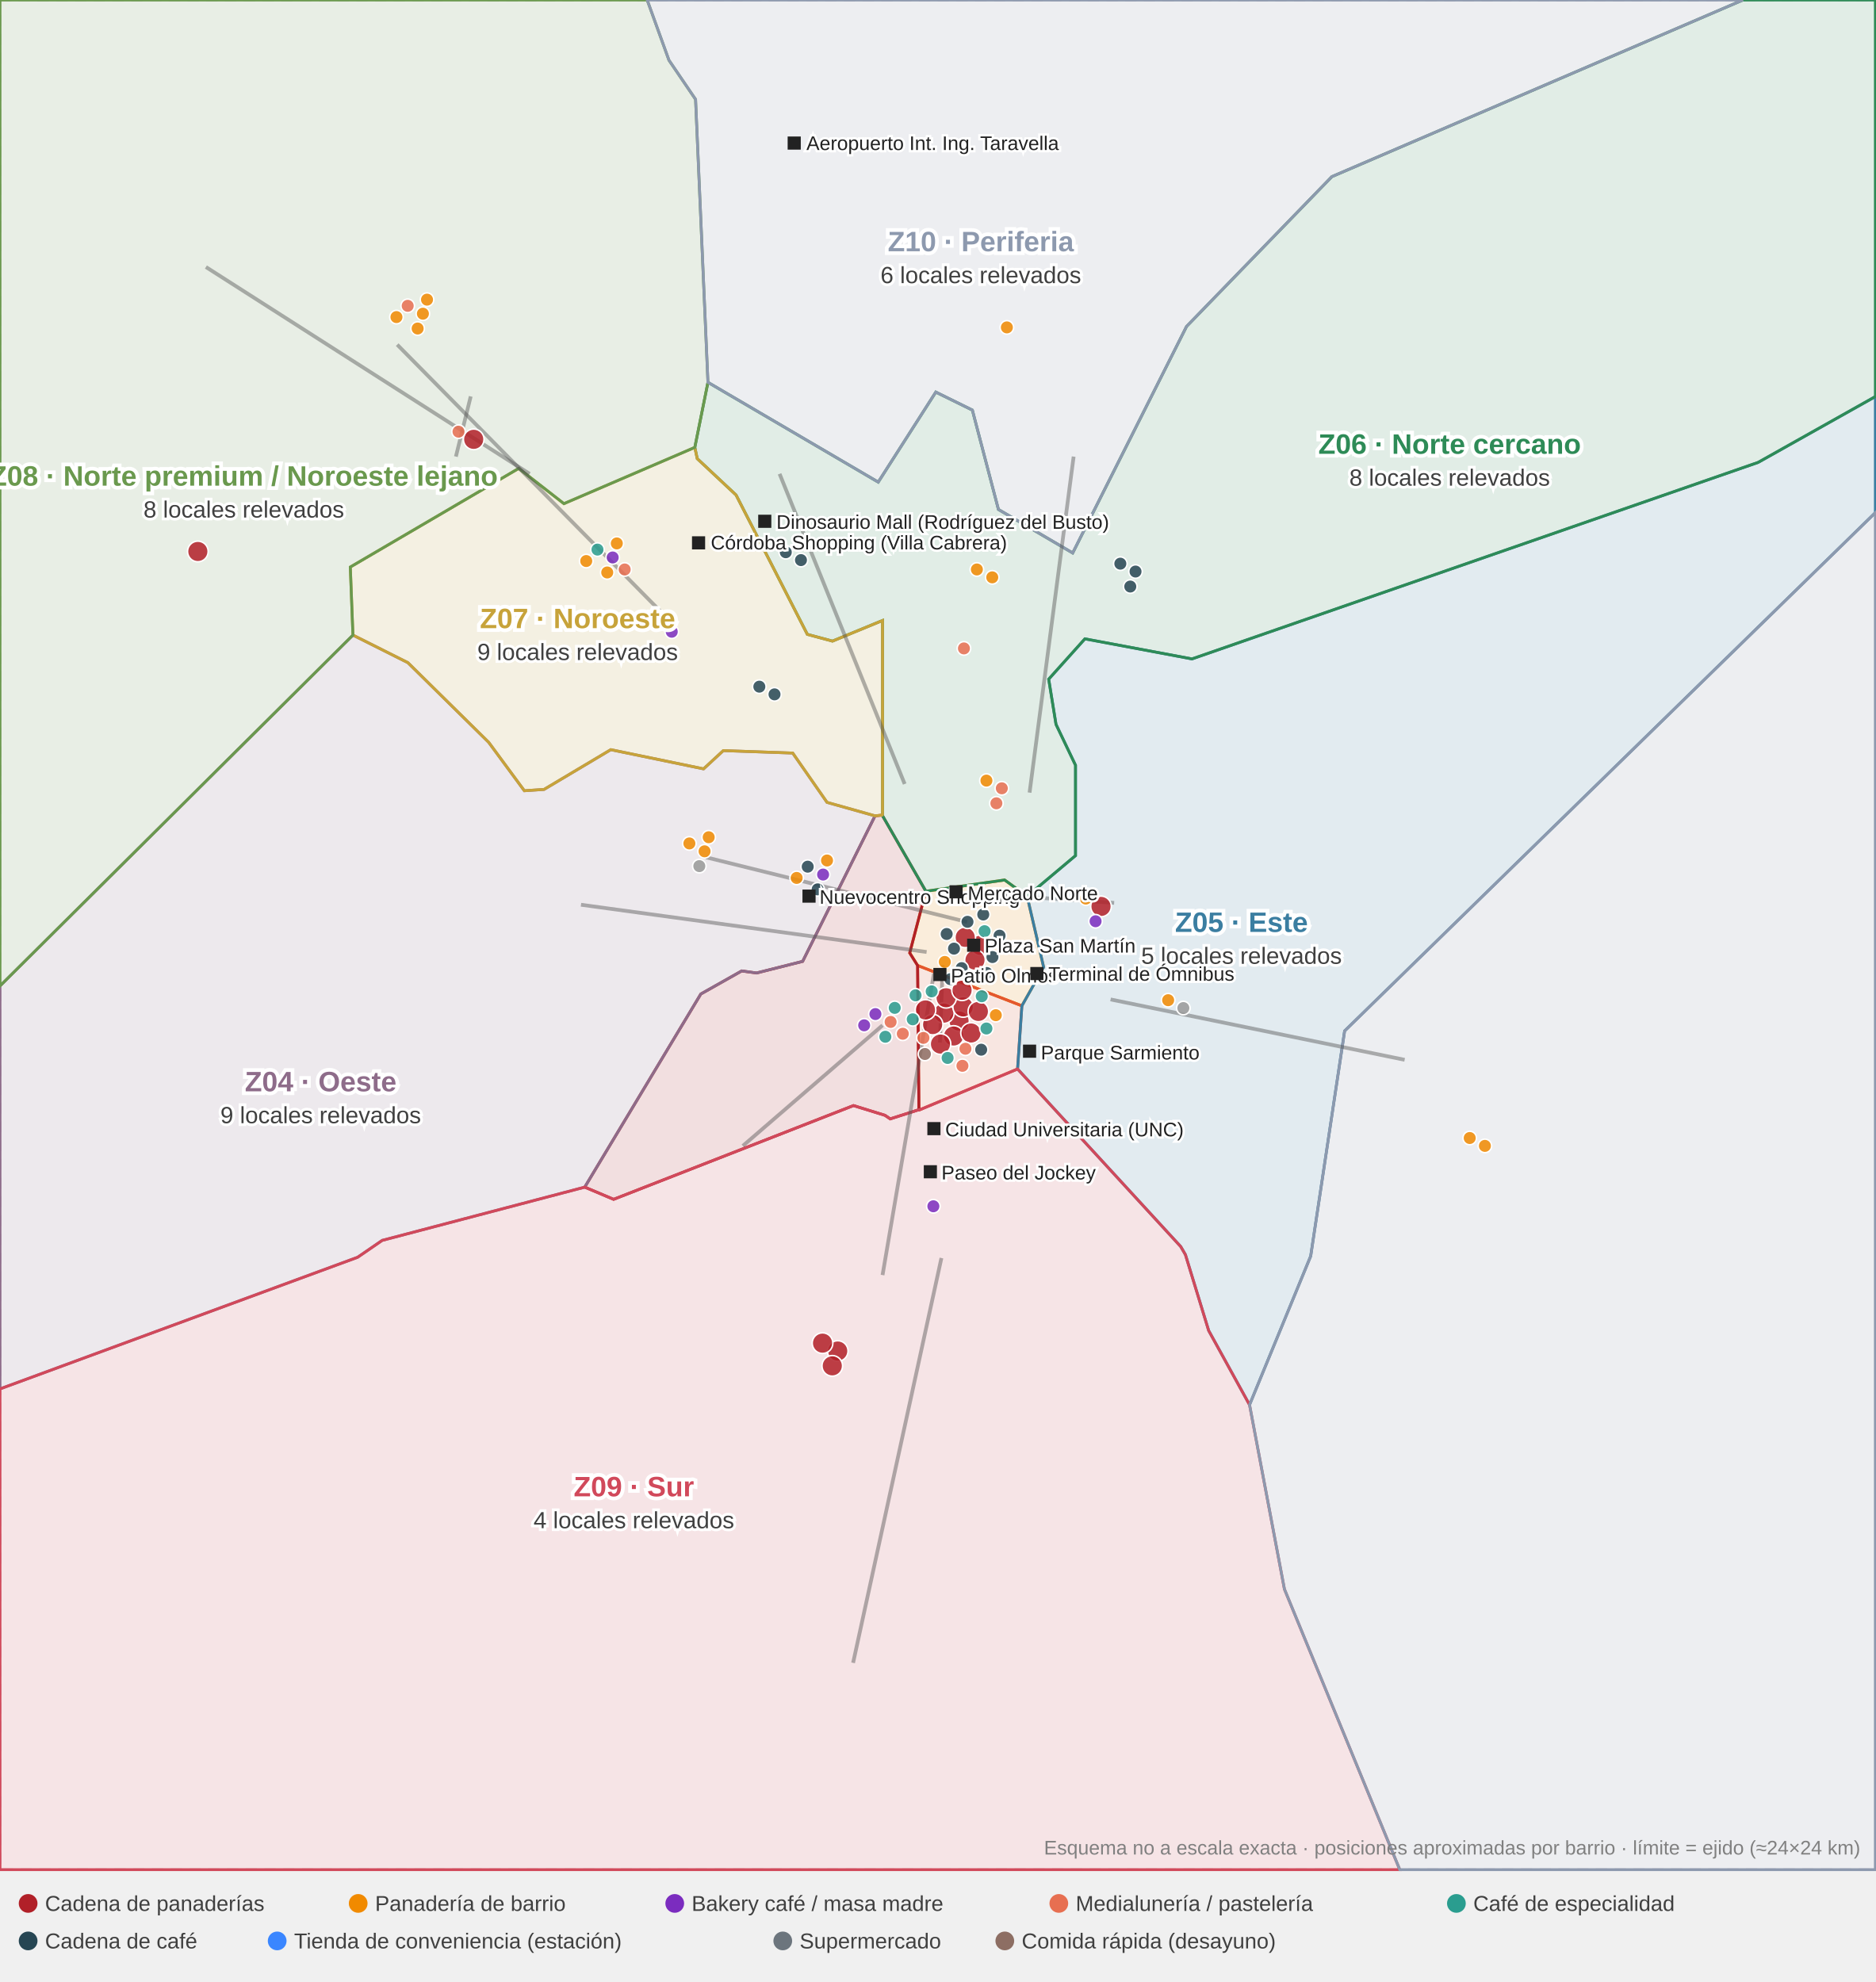
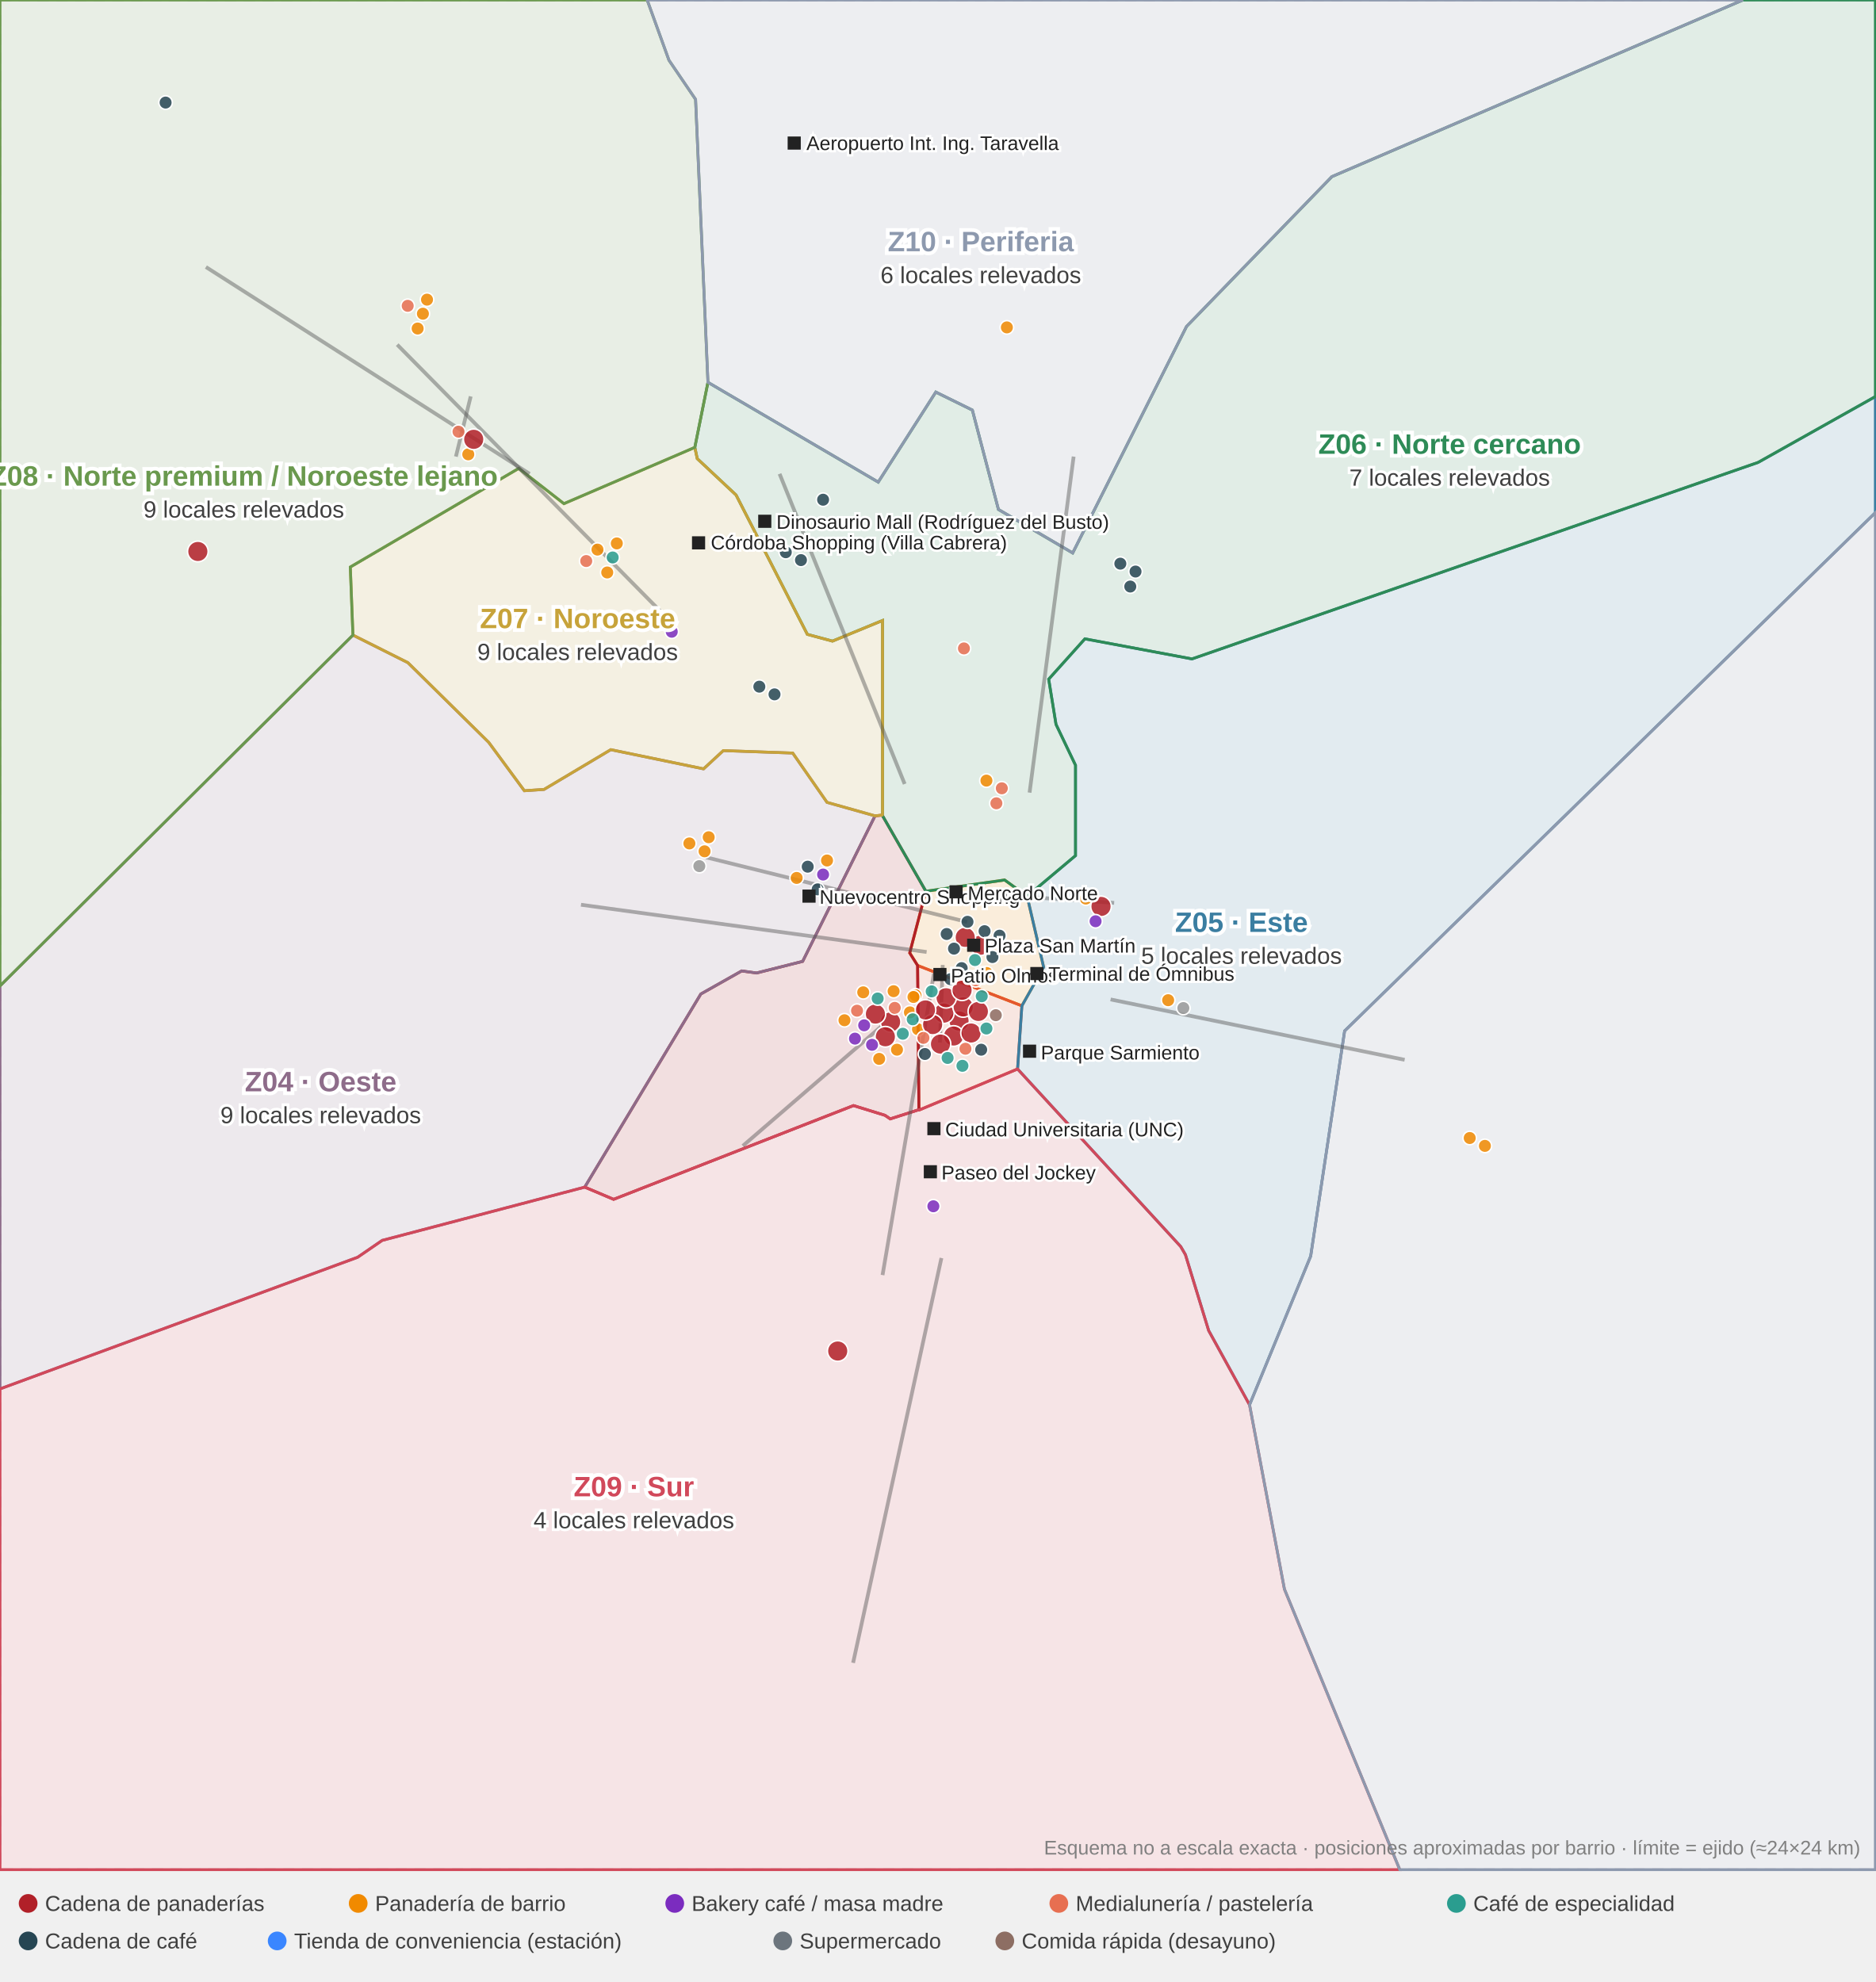
<svg xmlns="http://www.w3.org/2000/svg" viewBox="0 0 1000 1057" font-family="Montserrat,Segoe UI,Arial" role="img" aria-label="Plano esquemático de Córdoba Capital por zonas">
  <rect x="0" y="0" width="1000" height="997" fill="#FBFBFB" stroke="#999" stroke-dasharray="6 4" />
  <path d="M489.3,514.9 L485.1,508.2 L493.7,475.3 L535.7,469.3 L547.7,478.0 L556.5,515.8 L544.9,536.4 L489.3,514.9 Z " fill="#F18A00" fill-opacity="0.13" stroke="#F18A00" stroke-width="1.5" />
  <path d="M490.0,591.8 L489.3,514.9 L544.9,536.4 L542.6,570.1 L490.3,591.9 L490.0,591.8 Z " fill="#E4572E" fill-opacity="0.13" stroke="#E4572E" stroke-width="1.5" />
  <path d="M373.7,530.1 L395.5,517.8 L403.4,518.9 L428.0,512.7 L466.6,435.1 L470.4,434.7 L493.7,475.3 L485.1,508.2 L489.3,514.9 L490.0,591.8 L474.7,596.7 L471.9,594.8 L455.1,589.6 L327.2,639.6 L311.8,633.1 L373.7,530.1 Z " fill="#B12028" fill-opacity="0.13" stroke="#B12028" stroke-width="1.5" />
  <path d="M190.7,670.5 L0.0,740.7 L0.0,525.8 L188.2,338.7 L217.5,353.4 L260.6,395.9 L279.6,421.7 L290.1,421.0 L325.7,399.8 L375.0,410.0 L375.2,410.0 L385.7,400.3 L422.7,401.6 L441.0,427.9 L466.6,435.1 L428.0,512.7 L403.4,518.9 L395.5,517.8 L373.7,530.1 L311.8,633.1 L203.8,661.5 L190.7,670.5 Z " fill="#8E6C8A" fill-opacity="0.13" stroke="#8E6C8A" stroke-width="1.5" />
  <path d="M644.5,709.6 L632.1,669.1 L629.6,664.8 L542.6,570.1 L544.9,536.4 L556.5,515.8 L547.7,478.0 L573.5,456.3 L573.5,408.1 L563.1,386.3 L559.2,362.2 L578.5,340.7 L635.6,351.4 L937.5,246.6 L1000.0,211.5 L1000.0,273.4 L717.0,549.8 L698.9,669.9 L666.3,749.2 L644.5,709.6 Z " fill="#3B7EA1" fill-opacity="0.13" stroke="#3B7EA1" stroke-width="1.5" />
  <path d="M547.7,478.0 L535.7,469.3 L493.7,475.3 L470.4,434.7 L470.6,434.4 L470.6,330.9 L443.9,341.9 L430.5,338.3 L392.5,264.0 L371.8,244.6 L370.5,238.6 L377.5,203.9 L468.3,257.1 L499.0,209.1 L518.5,218.7 L532.4,271.7 L572.0,294.9 L632.7,174.1 L710.2,94.2 L929.4,0.0 L1000.0,0.0 L1000.0,211.5 L937.5,246.6 L635.6,351.4 L578.5,340.7 L559.2,362.2 L563.1,386.3 L573.5,408.1 L573.5,456.3 L547.7,478.0 Z " fill="#2E8B57" fill-opacity="0.13" stroke="#2E8B57" stroke-width="1.5" />
  <path d="M466.6,435.1 L441.0,427.9 L422.7,401.6 L385.7,400.3 L375.2,410.0 L375.0,410.0 L325.7,399.8 L290.1,421.0 L279.6,421.7 L260.6,395.9 L217.5,353.4 L188.2,338.7 L186.8,302.4 L276.6,249.8 L300.7,268.6 L370.5,238.6 L371.8,244.6 L392.5,264.0 L430.5,338.3 L443.9,341.9 L470.6,330.9 L470.6,434.4 L470.4,434.7 L466.6,435.1 Z " fill="#C7A33A" fill-opacity="0.13" stroke="#C7A33A" stroke-width="1.5" />
  <path d="M0.0,0.0 L219.6,0.0 L345.1,0.0 L356.7,32.1 L370.9,53.0 L377.5,203.9 L370.5,238.6 L300.7,268.6 L276.6,249.8 L186.8,302.4 L188.2,338.7 L0.0,525.8 L0.0,183.6 L0.0,0.0 Z " fill="#6A994E" fill-opacity="0.13" stroke="#6A994E" stroke-width="1.5" />
  <path d="M684.9,847.5 L746.4,997.1 L543.8,997.1 L377.6,997.1 L0.0,997.1 L0.0,740.7 L190.7,670.5 L203.8,661.5 L311.8,633.1 L327.2,639.6 L455.1,589.6 L471.9,594.8 L474.7,596.7 L490.0,591.8 L490.3,591.9 L542.6,570.1 L629.6,664.8 L632.1,669.1 L644.5,709.6 L666.3,749.2 L684.9,847.5 Z " fill="#D1495B" fill-opacity="0.13" stroke="#D1495B" stroke-width="1.5" />
  <path d="M717.0,549.8 L1000.0,273.4 L1000.0,317.0 L1000.0,997.1 L746.4,997.1 L684.9,847.5 L666.3,749.2 L698.9,669.9 L717.0,549.8 Z M518.5,218.7 L499.0,209.1 L468.3,257.1 L377.5,203.9 L370.9,53.0 L356.7,32.1 L345.1,0.0 L929.4,0.0 L710.2,94.2 L632.7,174.1 L572.0,294.9 L532.4,271.7 L518.5,218.7 Z " fill="#8D99AE" fill-opacity="0.13" stroke="#8D99AE" stroke-width="1.5" />
  <line x1="515.7" y1="491.7" x2="376.5" y2="457.2" stroke="#555" stroke-width="2" stroke-opacity=".45" />
  <line x1="502.7" y1="514.6" x2="501.2" y2="556.0" stroke="#555" stroke-width="2" stroke-opacity=".45" />
  <line x1="356.9" y1="330.8" x2="211.8" y2="183.8" stroke="#555" stroke-width="2" stroke-opacity=".45" />
  <line x1="541.2" y1="477.9" x2="594.1" y2="481.5" stroke="#555" stroke-width="2" stroke-opacity=".45" />
  <line x1="243.1" y1="243.5" x2="251.0" y2="211.4" stroke="#555" stroke-width="2" stroke-opacity=".45" />
  <line x1="282.4" y1="252.7" x2="109.8" y2="142.4" stroke="#555" stroke-width="2" stroke-opacity=".45" />
  <line x1="498.0" y1="519.2" x2="470.6" y2="680.0" stroke="#555" stroke-width="2" stroke-opacity=".45" />
  <line x1="502.0" y1="670.9" x2="454.9" y2="886.8" stroke="#555" stroke-width="2" stroke-opacity=".45" />
  <line x1="470.6" y1="546.8" x2="396.1" y2="611.1" stroke="#555" stroke-width="2" stroke-opacity=".45" />
  <line x1="482.4" y1="418.1" x2="415.7" y2="252.7" stroke="#555" stroke-width="2" stroke-opacity=".45" />
  <line x1="549.0" y1="422.7" x2="572.5" y2="243.5" stroke="#555" stroke-width="2" stroke-opacity=".45" />
  <line x1="592.2" y1="533.0" x2="749.0" y2="565.2" stroke="#555" stroke-width="2" stroke-opacity=".45" />
  <line x1="494.1" y1="507.7" x2="309.8" y2="482.5" stroke="#555" stroke-width="2" stroke-opacity=".45" />
  <circle cx="579.0" cy="479.2" r="3.6" fill="#F18A00" fill-opacity=".85" stroke="#fff" stroke-width=".8" />
  <circle cx="441.0" cy="458.9" r="3.6" fill="#F18A00" fill-opacity=".85" stroke="#fff" stroke-width=".8" />
  <circle cx="375.7" cy="454.0" r="3.6" fill="#F18A00" fill-opacity=".85" stroke="#fff" stroke-width=".8" />
  <circle cx="367.6" cy="449.8" r="3.6" fill="#F18A00" fill-opacity=".85" stroke="#fff" stroke-width=".8" />
  <circle cx="424.8" cy="468.2" r="3.6" fill="#F18A00" fill-opacity=".85" stroke="#fff" stroke-width=".8" />
  <circle cx="377.9" cy="446.5" r="3.6" fill="#F18A00" fill-opacity=".85" stroke="#fff" stroke-width=".8" />
+   <circle cx="318.6" cy="293.1" r="3.6" fill="#F18A00" fill-opacity=".85" stroke="#fff" stroke-width=".8" />
  <circle cx="323.8" cy="305.3" r="3.6" fill="#F18A00" fill-opacity=".85" stroke="#fff" stroke-width=".8" />
  <circle cx="328.9" cy="289.8" r="3.6" fill="#F18A00" fill-opacity=".85" stroke="#fff" stroke-width=".8" />
-   <circle cx="312.6" cy="299.2" r="3.6" fill="#F18A00" fill-opacity=".85" stroke="#fff" stroke-width=".8" />
  <circle cx="526.0" cy="416.3" r="3.6" fill="#F18A00" fill-opacity=".85" stroke="#fff" stroke-width=".8" />
  <circle cx="622.9" cy="533.4" r="3.6" fill="#F18A00" fill-opacity=".85" stroke="#fff" stroke-width=".8" />
  <circle cx="225.5" cy="167.3" r="3.6" fill="#F18A00" fill-opacity=".85" stroke="#fff" stroke-width=".8" />
  <circle cx="222.7" cy="175.2" r="3.6" fill="#F18A00" fill-opacity=".85" stroke="#fff" stroke-width=".8" />
  <circle cx="227.7" cy="159.8" r="3.6" fill="#F18A00" fill-opacity=".85" stroke="#fff" stroke-width=".8" />
-   <circle cx="211.4" cy="169.1" r="3.6" fill="#F18A00" fill-opacity=".85" stroke="#fff" stroke-width=".8" />
+   <circle cx="249.7" cy="242.3" r="3.6" fill="#F18A00" fill-opacity=".85" stroke="#fff" stroke-width=".8" />
  <circle cx="791.8" cy="611.1" r="3.6" fill="#F18A00" fill-opacity=".85" stroke="#fff" stroke-width=".8" />
  <circle cx="783.7" cy="606.9" r="3.6" fill="#F18A00" fill-opacity=".85" stroke="#fff" stroke-width=".8" />
-   <circle cx="531.0" cy="541.4" r="3.6" fill="#F18A00" fill-opacity=".85" stroke="#fff" stroke-width=".8" />
-   <circle cx="529.1" cy="307.9" r="3.6" fill="#F18A00" fill-opacity=".85" stroke="#fff" stroke-width=".8" />
+   <circle cx="488.2" cy="530.8" r="3.6" fill="#F18A00" fill-opacity=".85" stroke="#fff" stroke-width=".8" />
+   <circle cx="485.2" cy="539.9" r="3.6" fill="#F18A00" fill-opacity=".85" stroke="#fff" stroke-width=".8" />
  <circle cx="536.9" cy="174.6" r="3.6" fill="#F18A00" fill-opacity=".85" stroke="#fff" stroke-width=".8" />
-   <circle cx="520.9" cy="303.7" r="3.6" fill="#F18A00" fill-opacity=".85" stroke="#fff" stroke-width=".8" />
-   <circle cx="503.8" cy="513.0" r="3.6" fill="#F18A00" fill-opacity=".85" stroke="#fff" stroke-width=".8" />
+   <circle cx="478.3" cy="559.8" r="3.6" fill="#F18A00" fill-opacity=".85" stroke="#fff" stroke-width=".8" />
+   <circle cx="526.1" cy="518.9" r="3.6" fill="#F18A00" fill-opacity=".85" stroke="#fff" stroke-width=".8" />
+   <circle cx="476.5" cy="528.6" r="3.6" fill="#F18A00" fill-opacity=".85" stroke="#fff" stroke-width=".8" />
+   <circle cx="489.5" cy="548.9" r="3.6" fill="#F18A00" fill-opacity=".85" stroke="#fff" stroke-width=".8" />
+   <circle cx="460.3" cy="529.2" r="3.6" fill="#F18A00" fill-opacity=".85" stroke="#fff" stroke-width=".8" />
+   <circle cx="468.8" cy="564.7" r="3.6" fill="#F18A00" fill-opacity=".85" stroke="#fff" stroke-width=".8" />
+   <circle cx="487.1" cy="531.7" r="3.6" fill="#F18A00" fill-opacity=".85" stroke="#fff" stroke-width=".8" />
+   <circle cx="450.3" cy="544.1" r="3.6" fill="#F18A00" fill-opacity=".85" stroke="#fff" stroke-width=".8" />
  <circle cx="511.4" cy="544.5" r="5.5" fill="#B12028" fill-opacity=".85" stroke="#fff" stroke-width=".8" />
+   <circle cx="503.3" cy="540.3" r="5.5" fill="#B12028" fill-opacity=".85" stroke="#fff" stroke-width=".8" />
+   <circle cx="508.5" cy="552.5" r="5.5" fill="#B12028" fill-opacity=".85" stroke="#fff" stroke-width=".8" />
  <circle cx="522.8" cy="504.1" r="5.5" fill="#B12028" fill-opacity=".85" stroke="#fff" stroke-width=".8" />
-   <circle cx="503.3" cy="540.3" r="5.5" fill="#B12028" fill-opacity=".85" stroke="#fff" stroke-width=".8" />
-   <circle cx="514.7" cy="499.9" r="5.5" fill="#B12028" fill-opacity=".85" stroke="#fff" stroke-width=".8" />
-   <circle cx="508.5" cy="552.5" r="5.5" fill="#B12028" fill-opacity=".85" stroke="#fff" stroke-width=".8" />
  <circle cx="513.6" cy="537.0" r="5.5" fill="#B12028" fill-opacity=".85" stroke="#fff" stroke-width=".8" />
  <circle cx="497.3" cy="546.4" r="5.5" fill="#B12028" fill-opacity=".85" stroke="#fff" stroke-width=".8" />
  <circle cx="517.8" cy="550.9" r="5.5" fill="#B12028" fill-opacity=".85" stroke="#fff" stroke-width=".8" />
  <circle cx="504.5" cy="532.1" r="5.5" fill="#B12028" fill-opacity=".85" stroke="#fff" stroke-width=".8" />
  <circle cx="501.5" cy="556.8" r="5.5" fill="#B12028" fill-opacity=".85" stroke="#fff" stroke-width=".8" />
  <circle cx="521.7" cy="539.4" r="5.5" fill="#B12028" fill-opacity=".85" stroke="#fff" stroke-width=".8" />
+   <circle cx="474.9" cy="545.0" r="5.5" fill="#B12028" fill-opacity=".85" stroke="#fff" stroke-width=".8" />
  <circle cx="252.6" cy="234.3" r="5.5" fill="#B12028" fill-opacity=".85" stroke="#fff" stroke-width=".8" />
  <circle cx="105.5" cy="294.1" r="5.5" fill="#B12028" fill-opacity=".85" stroke="#fff" stroke-width=".8" />
  <circle cx="446.7" cy="720.5" r="5.5" fill="#B12028" fill-opacity=".85" stroke="#fff" stroke-width=".8" />
-   <circle cx="438.6" cy="716.3" r="5.5" fill="#B12028" fill-opacity=".85" stroke="#fff" stroke-width=".8" />
-   <circle cx="443.8" cy="728.4" r="5.5" fill="#B12028" fill-opacity=".85" stroke="#fff" stroke-width=".8" />
+   <circle cx="466.8" cy="540.8" r="5.5" fill="#B12028" fill-opacity=".85" stroke="#fff" stroke-width=".8" />
+   <circle cx="472.1" cy="552.9" r="5.5" fill="#B12028" fill-opacity=".85" stroke="#fff" stroke-width=".8" />
  <circle cx="493.5" cy="538.6" r="5.5" fill="#B12028" fill-opacity=".85" stroke="#fff" stroke-width=".8" />
  <circle cx="514.8" cy="559.3" r="3.6" fill="#E76F51" fill-opacity=".85" stroke="#fff" stroke-width=".8" />
  <circle cx="534.2" cy="420.4" r="3.6" fill="#E76F51" fill-opacity=".85" stroke="#fff" stroke-width=".8" />
-   <circle cx="474.9" cy="545.0" r="3.6" fill="#E76F51" fill-opacity=".85" stroke="#fff" stroke-width=".8" />
+   <circle cx="477.1" cy="537.5" r="3.6" fill="#E76F51" fill-opacity=".85" stroke="#fff" stroke-width=".8" />
  <circle cx="244.5" cy="230.2" r="3.6" fill="#E76F51" fill-opacity=".85" stroke="#fff" stroke-width=".8" />
-   <circle cx="326.7" cy="297.3" r="3.6" fill="#7B2CBF" fill-opacity=".85" stroke="#fff" stroke-width=".8" />
+   <circle cx="358.2" cy="336.9" r="3.6" fill="#7B2CBF" fill-opacity=".85" stroke="#fff" stroke-width=".8" />
  <circle cx="587.1" cy="483.4" r="5.5" fill="#B12028" fill-opacity=".85" stroke="#fff" stroke-width=".8" />
  <circle cx="513.0" cy="528.1" r="5.5" fill="#B12028" fill-opacity=".85" stroke="#fff" stroke-width=".8" />
-   <circle cx="519.9" cy="512.0" r="5.5" fill="#B12028" fill-opacity=".85" stroke="#fff" stroke-width=".8" />
-   <circle cx="466.8" cy="540.8" r="3.6" fill="#7B2CBF" fill-opacity=".85" stroke="#fff" stroke-width=".8" />
+   <circle cx="514.7" cy="499.9" r="5.5" fill="#B12028" fill-opacity=".85" stroke="#fff" stroke-width=".8" />
+   <circle cx="460.8" cy="546.8" r="3.6" fill="#7B2CBF" fill-opacity=".85" stroke="#fff" stroke-width=".8" />
  <circle cx="514.0" cy="345.8" r="3.6" fill="#E76F51" fill-opacity=".85" stroke="#fff" stroke-width=".8" />
  <circle cx="492.4" cy="553.5" r="3.6" fill="#E76F51" fill-opacity=".85" stroke="#fff" stroke-width=".8" />
  <circle cx="438.9" cy="466.4" r="3.6" fill="#7B2CBF" fill-opacity=".85" stroke="#fff" stroke-width=".8" />
  <circle cx="526.0" cy="548.5" r="3.6" fill="#2A9D8F" fill-opacity=".85" stroke="#fff" stroke-width=".8" />
  <circle cx="496.8" cy="528.7" r="3.6" fill="#2A9D8F" fill-opacity=".85" stroke="#fff" stroke-width=".8" />
-   <circle cx="318.6" cy="293.1" r="3.6" fill="#2A9D8F" fill-opacity=".85" stroke="#fff" stroke-width=".8" />
-   <circle cx="472.1" cy="552.9" r="3.6" fill="#2A9D8F" fill-opacity=".85" stroke="#fff" stroke-width=".8" />
-   <circle cx="477.1" cy="537.5" r="3.6" fill="#2A9D8F" fill-opacity=".85" stroke="#fff" stroke-width=".8" />
+   <circle cx="326.7" cy="297.3" r="3.6" fill="#2A9D8F" fill-opacity=".85" stroke="#fff" stroke-width=".8" />
+   <circle cx="481.4" cy="551.3" r="3.6" fill="#2A9D8F" fill-opacity=".85" stroke="#fff" stroke-width=".8" />
+   <circle cx="468.0" cy="532.5" r="3.6" fill="#2A9D8F" fill-opacity=".85" stroke="#fff" stroke-width=".8" />
  <circle cx="505.3" cy="564.2" r="3.6" fill="#2A9D8F" fill-opacity=".85" stroke="#fff" stroke-width=".8" />
  <circle cx="523.5" cy="531.3" r="3.6" fill="#2A9D8F" fill-opacity=".85" stroke="#fff" stroke-width=".8" />
  <circle cx="486.7" cy="543.6" r="3.6" fill="#2A9D8F" fill-opacity=".85" stroke="#fff" stroke-width=".8" />
-   <circle cx="525.0" cy="496.6" r="3.6" fill="#2A9D8F" fill-opacity=".85" stroke="#fff" stroke-width=".8" />
+   <circle cx="519.9" cy="512.0" r="3.6" fill="#2A9D8F" fill-opacity=".85" stroke="#fff" stroke-width=".8" />
  <circle cx="427.1" cy="298.7" r="3.6" fill="#264653" fill-opacity=".85" stroke="#fff" stroke-width=".8" />
  <circle cx="430.7" cy="462.2" r="3.6" fill="#264653" fill-opacity=".85" stroke="#fff" stroke-width=".8" />
+   <circle cx="523.2" cy="559.8" r="3.6" fill="#264653" fill-opacity=".85" stroke="#fff" stroke-width=".8" />
+   <circle cx="413.0" cy="370.3" r="3.6" fill="#264653" fill-opacity=".85" stroke="#fff" stroke-width=".8" />
+   <circle cx="525.0" cy="496.6" r="3.6" fill="#264653" fill-opacity=".85" stroke="#fff" stroke-width=".8" />
+   <circle cx="506.8" cy="522.2" r="3.6" fill="#264653" fill-opacity=".85" stroke="#fff" stroke-width=".8" />
  <circle cx="508.7" cy="505.9" r="3.6" fill="#264653" fill-opacity=".85" stroke="#fff" stroke-width=".8" />
-   <circle cx="413.0" cy="370.3" r="3.6" fill="#264653" fill-opacity=".85" stroke="#fff" stroke-width=".8" />
-   <circle cx="529.2" cy="510.4" r="3.6" fill="#264653" fill-opacity=".85" stroke="#fff" stroke-width=".8" />
-   <circle cx="523.2" cy="559.8" r="3.6" fill="#264653" fill-opacity=".85" stroke="#fff" stroke-width=".8" />
-   <circle cx="515.9" cy="491.6" r="3.6" fill="#264653" fill-opacity=".85" stroke="#fff" stroke-width=".8" />
  <circle cx="436.0" cy="474.3" r="3.6" fill="#264653" fill-opacity=".85" stroke="#fff" stroke-width=".8" />
  <circle cx="404.9" cy="366.2" r="3.6" fill="#264653" fill-opacity=".85" stroke="#fff" stroke-width=".8" />
  <circle cx="419.0" cy="294.5" r="3.6" fill="#264653" fill-opacity=".85" stroke="#fff" stroke-width=".8" />
-   <circle cx="506.8" cy="522.2" r="3.6" fill="#264653" fill-opacity=".85" stroke="#fff" stroke-width=".8" />
+   <circle cx="493.2" cy="562.1" r="3.6" fill="#264653" fill-opacity=".85" stroke="#fff" stroke-width=".8" />
+   <circle cx="529.2" cy="510.4" r="3.6" fill="#264653" fill-opacity=".85" stroke="#fff" stroke-width=".8" />
+   <circle cx="515.9" cy="491.6" r="3.6" fill="#264653" fill-opacity=".85" stroke="#fff" stroke-width=".8" />
  <circle cx="512.8" cy="516.3" r="3.6" fill="#264653" fill-opacity=".85" stroke="#fff" stroke-width=".8" />
  <circle cx="533.0" cy="499.0" r="3.6" fill="#264653" fill-opacity=".85" stroke="#fff" stroke-width=".8" />
  <circle cx="504.8" cy="498.1" r="3.6" fill="#264653" fill-opacity=".85" stroke="#fff" stroke-width=".8" />
-   <circle cx="526.1" cy="518.9" r="3.6" fill="#264653" fill-opacity=".85" stroke="#fff" stroke-width=".8" />
-   <circle cx="524.3" cy="487.7" r="3.6" fill="#264653" fill-opacity=".85" stroke="#fff" stroke-width=".8" />
+   <circle cx="88.3" cy="54.7" r="3.6" fill="#264653" fill-opacity=".85" stroke="#fff" stroke-width=".8" />
+   <circle cx="438.9" cy="266.5" r="3.6" fill="#264653" fill-opacity=".85" stroke="#fff" stroke-width=".8" />
  <circle cx="605.5" cy="304.8" r="3.6" fill="#264653" fill-opacity=".85" stroke="#fff" stroke-width=".8" />
  <circle cx="597.4" cy="300.6" r="3.6" fill="#264653" fill-opacity=".85" stroke="#fff" stroke-width=".8" />
  <circle cx="602.7" cy="312.8" r="3.6" fill="#264653" fill-opacity=".85" stroke="#fff" stroke-width=".8" />
-   <circle cx="493.2" cy="562.1" r="3.6" fill="#8D6E63" fill-opacity=".85" stroke="#fff" stroke-width=".8" />
+   <circle cx="531.0" cy="541.4" r="3.6" fill="#8D6E63" fill-opacity=".85" stroke="#fff" stroke-width=".8" />
  <circle cx="372.9" cy="461.9" r="3.6" fill="#999999" fill-opacity=".85" stroke="#fff" stroke-width=".8" />
-   <circle cx="333.1" cy="303.7" r="3.6" fill="#E76F51" fill-opacity=".85" stroke="#fff" stroke-width=".8" />
+   <circle cx="312.6" cy="299.2" r="3.6" fill="#E76F51" fill-opacity=".85" stroke="#fff" stroke-width=".8" />
  <circle cx="531.3" cy="428.4" r="3.6" fill="#E76F51" fill-opacity=".85" stroke="#fff" stroke-width=".8" />
  <circle cx="631.0" cy="537.6" r="3.6" fill="#999999" fill-opacity=".85" stroke="#fff" stroke-width=".8" />
-   <circle cx="358.2" cy="336.9" r="3.6" fill="#7B2CBF" fill-opacity=".85" stroke="#fff" stroke-width=".8" />
-   <circle cx="460.8" cy="546.8" r="3.6" fill="#7B2CBF" fill-opacity=".85" stroke="#fff" stroke-width=".8" />
+   <circle cx="350.1" cy="332.7" r="3.6" fill="#7B2CBF" fill-opacity=".85" stroke="#fff" stroke-width=".8" />
+   <circle cx="465.0" cy="557.2" r="3.6" fill="#7B2CBF" fill-opacity=".85" stroke="#fff" stroke-width=".8" />
  <circle cx="217.4" cy="163.1" r="3.6" fill="#E76F51" fill-opacity=".85" stroke="#fff" stroke-width=".8" />
  <circle cx="497.7" cy="643.3" r="3.6" fill="#7B2CBF" fill-opacity=".85" stroke="#fff" stroke-width=".8" />
-   <circle cx="488.2" cy="530.8" r="3.6" fill="#2A9D8F" fill-opacity=".85" stroke="#fff" stroke-width=".8" />
-   <circle cx="513.2" cy="568.4" r="3.6" fill="#E76F51" fill-opacity=".85" stroke="#fff" stroke-width=".8" />
-   <circle cx="481.4" cy="551.3" r="3.6" fill="#E76F51" fill-opacity=".85" stroke="#fff" stroke-width=".8" />
+   <circle cx="513.2" cy="568.4" r="3.6" fill="#2A9D8F" fill-opacity=".85" stroke="#fff" stroke-width=".8" />
+   <circle cx="520.3" cy="522.8" r="3.6" fill="#E76F51" fill-opacity=".85" stroke="#fff" stroke-width=".8" />
+   <circle cx="457.0" cy="539.0" r="3.6" fill="#E76F51" fill-opacity=".85" stroke="#fff" stroke-width=".8" />
  <circle cx="584.2" cy="491.3" r="3.6" fill="#7B2CBF" fill-opacity=".85" stroke="#fff" stroke-width=".8" />
+   <circle cx="455.9" cy="553.9" r="3.6" fill="#7B2CBF" fill-opacity=".85" stroke="#fff" stroke-width=".8" />
  <text x="171" y="582" text-anchor="middle" font-size="15" font-weight="800" fill="#8E6C8A" stroke="#fff" stroke-width="4" paint-order="stroke">Z04 · Oeste</text>
  <text x="171" y="599" text-anchor="middle" font-size="12.5" fill="#404040" stroke="#fff" stroke-width="3" paint-order="stroke">9 locales relevados</text>
  <text x="662" y="497" text-anchor="middle" font-size="15" font-weight="800" fill="#3B7EA1" stroke="#fff" stroke-width="4" paint-order="stroke">Z05 · Este</text>
  <text x="662" y="514" text-anchor="middle" font-size="12.5" fill="#404040" stroke="#fff" stroke-width="3" paint-order="stroke">5 locales relevados</text>
  <text x="773" y="242" text-anchor="middle" font-size="15" font-weight="800" fill="#2E8B57" stroke="#fff" stroke-width="4" paint-order="stroke">Z06 · Norte cercano</text>
-   <text x="773" y="259" text-anchor="middle" font-size="12.5" fill="#404040" stroke="#fff" stroke-width="3" paint-order="stroke">8 locales relevados</text>
+   <text x="773" y="259" text-anchor="middle" font-size="12.5" fill="#404040" stroke="#fff" stroke-width="3" paint-order="stroke">7 locales relevados</text>
  <text x="308" y="335" text-anchor="middle" font-size="15" font-weight="800" fill="#C7A33A" stroke="#fff" stroke-width="4" paint-order="stroke">Z07 · Noroeste</text>
  <text x="308" y="352" text-anchor="middle" font-size="12.5" fill="#404040" stroke="#fff" stroke-width="3" paint-order="stroke">9 locales relevados</text>
  <text x="130" y="259" text-anchor="middle" font-size="15" font-weight="800" fill="#6A994E" stroke="#fff" stroke-width="4" paint-order="stroke">Z08 · Norte premium / Noroeste lejano</text>
-   <text x="130" y="276" text-anchor="middle" font-size="12.5" fill="#404040" stroke="#fff" stroke-width="3" paint-order="stroke">8 locales relevados</text>
+   <text x="130" y="276" text-anchor="middle" font-size="12.5" fill="#404040" stroke="#fff" stroke-width="3" paint-order="stroke">9 locales relevados</text>
  <text x="338" y="798" text-anchor="middle" font-size="15" font-weight="800" fill="#D1495B" stroke="#fff" stroke-width="4" paint-order="stroke">Z09 · Sur</text>
  <text x="338" y="815" text-anchor="middle" font-size="12.5" fill="#404040" stroke="#fff" stroke-width="3" paint-order="stroke">4 locales relevados</text>
  <text x="523" y="134" text-anchor="middle" font-size="15" font-weight="800" fill="#8D99AE" stroke="#fff" stroke-width="4" paint-order="stroke">Z10 · Periferia</text>
  <text x="523" y="151" text-anchor="middle" font-size="12.5" fill="#404040" stroke="#fff" stroke-width="3" paint-order="stroke">6 locales relevados</text>
  <rect x="515.7" y="500.6" width="7" height="7" fill="#222" />
  <text x="525" y="508" font-size="10.5" fill="#222" stroke="#fff" stroke-width="2.5" paint-order="stroke">Plaza San Martín</text>
  <rect x="497.7" y="516.2" width="7" height="7" fill="#222" />
  <text x="507" y="524" font-size="10.5" fill="#222" stroke="#fff" stroke-width="2.5" paint-order="stroke">Patio Olmos</text>
  <rect x="494.5" y="598.4" width="7" height="7" fill="#222" />
  <text x="504" y="606" font-size="10.5" fill="#222" stroke="#fff" stroke-width="2.5" paint-order="stroke">Ciudad Universitaria (UNC)</text>
  <rect x="545.5" y="557.1" width="7" height="7" fill="#222" />
  <text x="555" y="565" font-size="10.5" fill="#222" stroke="#fff" stroke-width="2.5" paint-order="stroke">Parque Sarmiento</text>
  <rect x="427.9" y="474.4" width="7" height="7" fill="#222" />
  <text x="437" y="482" font-size="10.5" fill="#222" stroke="#fff" stroke-width="2.5" paint-order="stroke">Nuevocentro Shopping</text>
  <rect x="492.6" y="621.4" width="7" height="7" fill="#222" />
  <text x="502" y="629" font-size="10.5" fill="#222" stroke="#fff" stroke-width="2.5" paint-order="stroke">Paseo del Jockey</text>
  <rect x="404.3" y="274.5" width="7" height="7" fill="#222" />
  <text x="414" y="282" font-size="10.5" fill="#222" stroke="#fff" stroke-width="2.5" paint-order="stroke">Dinosaurio Mall (Rodríguez del Busto)</text>
  <rect x="369.0" y="286.0" width="7" height="7" fill="#222" />
  <text x="379" y="293" font-size="10.5" fill="#222" stroke="#fff" stroke-width="2.5" paint-order="stroke">Córdoba Shopping (Villa Cabrera)</text>
  <rect x="420.0" y="72.8" width="7" height="7" fill="#222" />
  <text x="430" y="80" font-size="10.5" fill="#222" stroke="#fff" stroke-width="2.5" paint-order="stroke">Aeropuerto Int. Ing. Taravella</text>
  <rect x="549.4" y="515.7" width="7" height="7" fill="#222" />
  <text x="559" y="523" font-size="10.5" fill="#222" stroke="#fff" stroke-width="2.5" paint-order="stroke">Terminal de Ómnibus</text>
  <rect x="506.3" y="472.1" width="7" height="7" fill="#222" />
  <text x="516" y="480" font-size="10.5" fill="#222" stroke="#fff" stroke-width="2.5" paint-order="stroke">Mercado Norte</text>
  <circle cx="15" cy="1015.095" r="5" fill="#B12028" />
  <text x="24" y="1019.095" font-size="11.5" fill="#404040">Cadena de panaderías</text>
  <circle cx="191.0" cy="1015.095" r="5" fill="#F18A00" />
  <text x="200.0" y="1019.095" font-size="11.5" fill="#404040">Panadería de barrio</text>
  <circle cx="359.8" cy="1015.095" r="5" fill="#7B2CBF" />
  <text x="368.8" y="1019.095" font-size="11.5" fill="#404040">Bakery café / masa madre</text>
  <circle cx="564.6" cy="1015.095" r="5" fill="#E76F51" />
  <text x="573.6" y="1019.095" font-size="11.5" fill="#404040">Medialunería / pastelería</text>
  <circle cx="776.6" cy="1015.095" r="5" fill="#2A9D8F" />
  <text x="785.6" y="1019.095" font-size="11.5" fill="#404040">Café de especialidad</text>
  <circle cx="15" cy="1035.095" r="5" fill="#264653" />
  <text x="24" y="1039.095" font-size="11.5" fill="#404040">Cadena de café</text>
  <circle cx="147.8" cy="1035.095" r="5" fill="#3A86FF" />
  <text x="156.8" y="1039.095" font-size="11.5" fill="#404040">Tienda de conveniencia (estación)</text>
  <circle cx="417.4" cy="1035.095" r="5" fill="#6C757D" />
  <text x="426.4" y="1039.095" font-size="11.5" fill="#404040">Supermercado</text>
  <circle cx="535.8" cy="1035.095" r="5" fill="#8D6E63" />
  <text x="544.8" y="1039.095" font-size="11.5" fill="#404040">Comida rápida (desayuno)</text>
  <text x="992" y="989" text-anchor="end" font-size="10.5" fill="#808080">Esquema no a escala exacta · posiciones aproximadas por barrio · límite = ejido (≈24×24 km)</text>
</svg>
